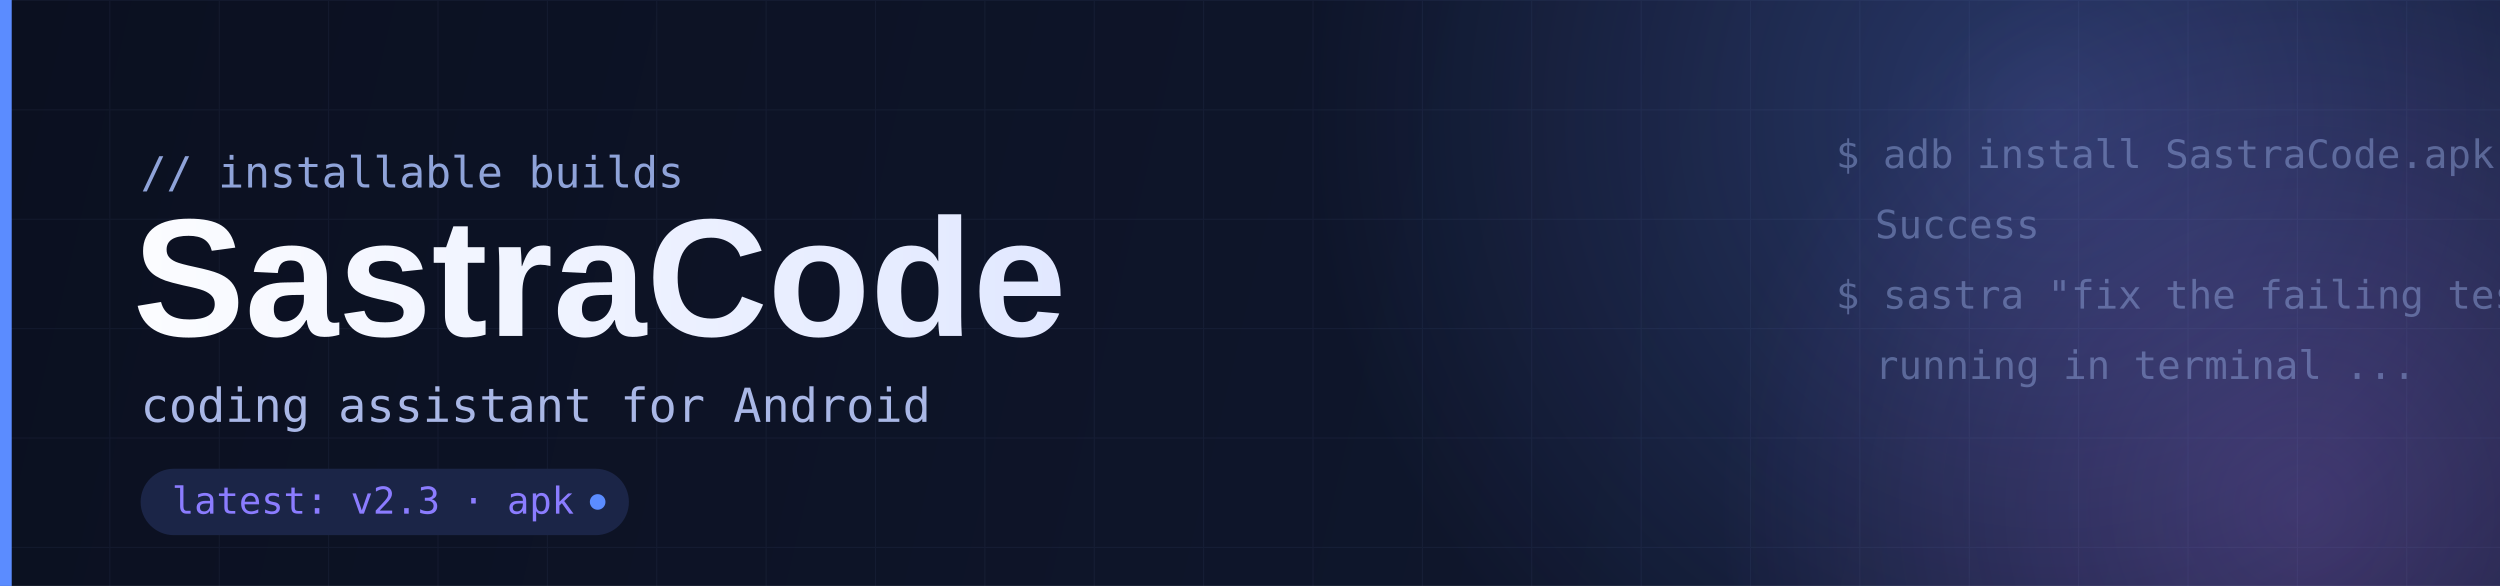
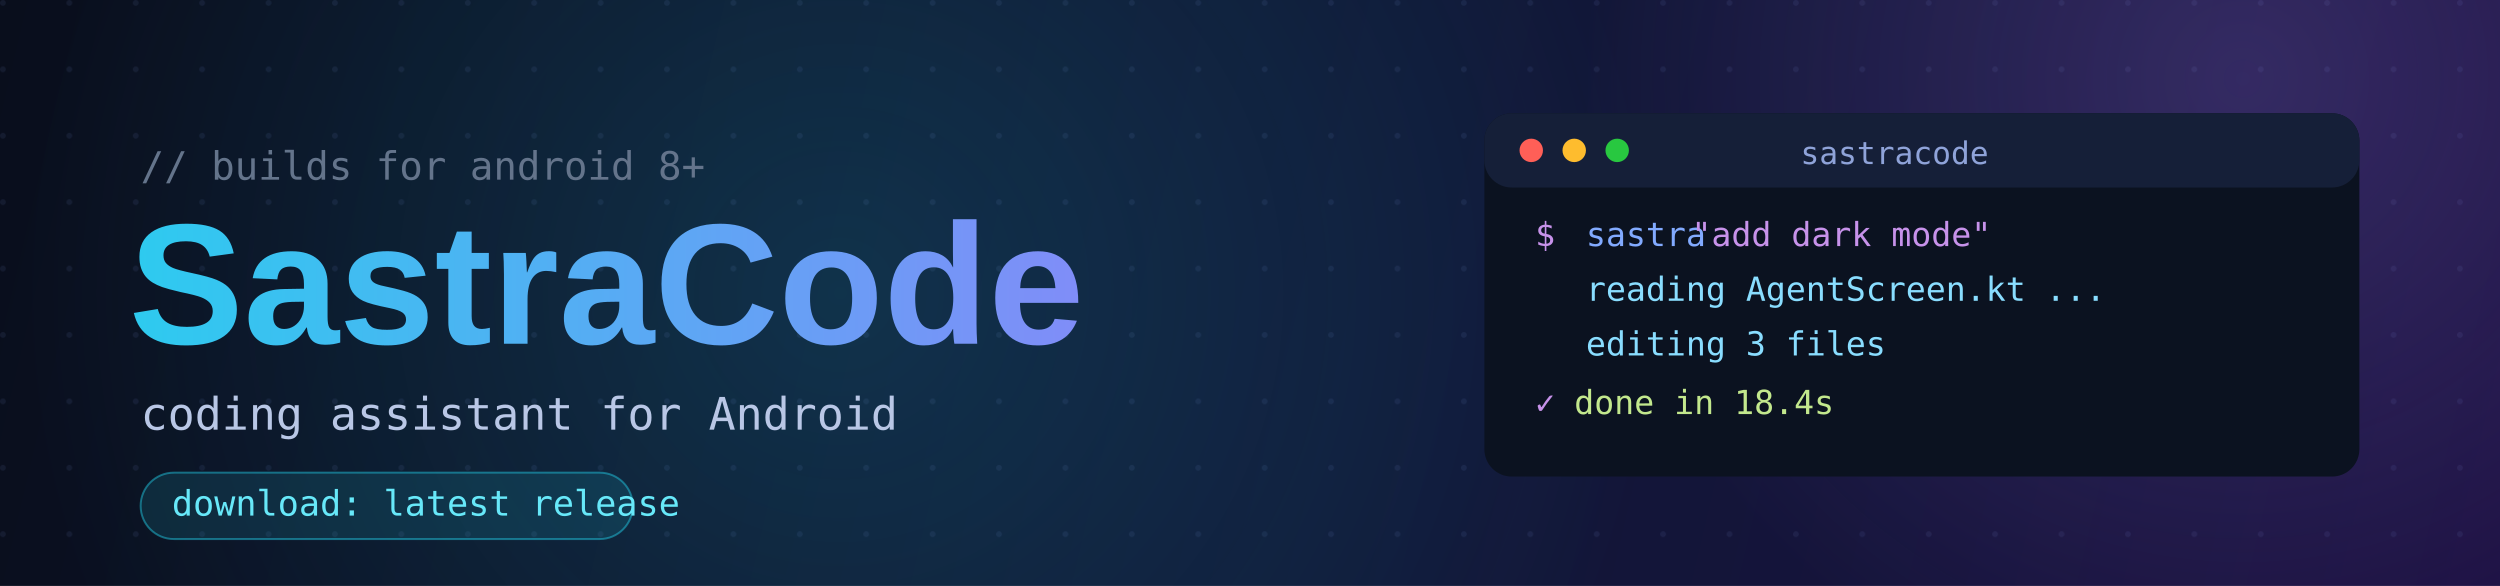
<svg xmlns="http://www.w3.org/2000/svg" width="1280" height="300" viewBox="0 0 1280 300" fill="none">
  <defs>
    <linearGradient id="bg" x1="0" y1="0" x2="1280" y2="300" gradientUnits="userSpaceOnUse">
-       <stop stop-color="#0B1020" />
-       <stop offset="1" stop-color="#111A33" />
+       <stop stop-color="#090E1C" />
+       <stop offset="0.55" stop-color="#101736" />
+       <stop offset="1" stop-color="#1B1040" />
    </linearGradient>
-     <linearGradient id="accent" x1="0" y1="0" x2="1280" y2="0" gradientUnits="userSpaceOnUse">
-       <stop stop-color="#5B8CFF" />
-       <stop offset="0.5" stop-color="#8B7CFF" />
-       <stop offset="1" stop-color="#C77DFF" />
+     <linearGradient id="wordmark" x1="0" y1="0" x2="560" y2="0" gradientUnits="userSpaceOnUse">
+       <stop stop-color="#22D3EE" />
+       <stop offset="1" stop-color="#818CF8" />
    </linearGradient>
-     <linearGradient id="name" x1="0" y1="0" x2="640" y2="0" gradientUnits="userSpaceOnUse">
-       <stop stop-color="#FFFFFF" />
-       <stop offset="1" stop-color="#DCE4FF" />
-     </linearGradient>
-     <radialGradient id="glow1" cx="0" cy="0" r="1" gradientUnits="userSpaceOnUse" gradientTransform="translate(1050 60) rotate(90) scale(380)">
-       <stop stop-color="#6C8CFF" stop-opacity="0.28" />
-       <stop offset="1" stop-color="#6C8CFF" stop-opacity="0" />
+     <radialGradient id="glowC" cx="0" cy="0" r="1" gradientUnits="userSpaceOnUse" gradientTransform="translate(430 150) rotate(0) scale(420)">
+       <stop stop-color="#22D3EE" stop-opacity="0.16" />
+       <stop offset="1" stop-color="#22D3EE" stop-opacity="0" />
    </radialGradient>
-     <radialGradient id="glow2" cx="0" cy="0" r="1" gradientUnits="userSpaceOnUse" gradientTransform="translate(1180 260) rotate(180) scale(300)">
-       <stop stop-color="#C77DFF" stop-opacity="0.22" />
-       <stop offset="1" stop-color="#C77DFF" stop-opacity="0" />
+     <radialGradient id="glowV" cx="0" cy="0" r="1" gradientUnits="userSpaceOnUse" gradientTransform="translate(1150 40) rotate(0) scale(340)">
+       <stop stop-color="#A78BFA" stop-opacity="0.20" />
+       <stop offset="1" stop-color="#A78BFA" stop-opacity="0" />
    </radialGradient>
-     <pattern id="grid" width="56" height="56" patternUnits="userSpaceOnUse">
-       <path d="M 56 0 L 0 0 0 56" fill="none" stroke="#8FA3D9" stroke-opacity="0.06" stroke-width="1" />
+     <pattern id="dots" width="34" height="34" patternUnits="userSpaceOnUse">
+       <circle cx="1.5" cy="1.5" r="1.5" fill="#7C93D4" fill-opacity="0.10" />
    </pattern>
  </defs>
  <rect width="1280" height="300" fill="url(#bg)" />
-   <rect width="1280" height="300" fill="url(#grid)" />
-   <rect width="1280" height="300" fill="url(#glow1)" />
-   <rect width="1280" height="300" fill="url(#glow2)" />
-   <rect x="0" y="0" width="6" height="300" fill="url(#accent)" />
-   <g font-family="Consolas, monospace" fill="#8FA3D9" fill-opacity="0.5">
-     <text x="940" y="86" font-size="20">$ adb install SastraCode.apk</text>
-     <text x="960" y="122" font-size="20">Success</text>
-     <text x="940" y="158" font-size="20">$ sastra "fix the failing test"</text>
-     <text x="960" y="194" font-size="20">running in terminal ...</text>
+   <rect width="1280" height="300" fill="url(#dots)" />
+   <rect width="1280" height="300" fill="url(#glowC)" />
+   <rect width="1280" height="300" fill="url(#glowV)" />
+   <g>
+     <rect x="760" y="58" width="448" height="186" rx="14" fill="#0B1220" />
+     <rect x="760" y="58" width="448" height="38" rx="14" fill="#151F38" />
+     <circle cx="784" cy="77" r="6" fill="#FF5F57" />
+     <circle cx="806" cy="77" r="6" fill="#FEBC2E" />
+     <circle cx="828" cy="77" r="6" fill="#28C840" />
+     <text x="970" y="84" font-family="Consolas, monospace" font-size="16" fill="#8FA3D9" text-anchor="middle">sastracode</text>
+     <g font-family="Consolas, monospace">
+       <text x="786" y="126" font-size="17" fill="#C792EA">$ </text>
+       <text x="812" y="126" font-size="17" fill="#82AAFF">sastra</text>
+       <text x="866" y="126" font-size="17" fill="#C792EA">"add dark mode"</text>
+       <text x="812" y="154" font-size="17" fill="#89DDFF">reading AgentScreen.kt ...</text>
+       <text x="812" y="182" font-size="17" fill="#89DDFF">editing 3 files</text>
+       <text x="786" y="212" font-size="17" fill="#C792EA">✓ </text>
+       <text x="806" y="212" font-size="17" fill="#C3E88D">done in 18.4s</text>
+     </g>
  </g>
-   <g font-family="Consolas, Consolas, monospace">
-     <text x="72" y="96" font-size="22" fill="#8FA3D9">// installable builds</text>
+   <g font-family="Consolas, monospace">
+     <text x="72" y="92" font-size="20" fill="#64748B">// builds for android 8+</text>
  </g>
-   <text x="68" y="172" font-family="Segoe UI, Arial, sans-serif" font-size="86" font-weight="700" fill="url(#name)">SastraCode</text>
-   <text x="72" y="216" font-family="Consolas, Consolas, monospace" font-size="24" fill="#A9B7E6">coding assistant for Android</text>
+   <text x="66" y="176" font-family="Segoe UI, Arial, sans-serif" font-size="88" font-weight="800" fill="url(#wordmark)">SastraCode</text>
+   <text x="72" y="220" font-family="Consolas, monospace" font-size="23" fill="#B9C7E6">coding assistant for Android</text>
  <g>
-     <rect x="72" y="240" width="250" height="34" rx="17" fill="#1B2547" />
-     <text x="88" y="263" font-family="Consolas, Consolas, monospace" font-size="19" fill="#8B7CFF">latest: v2.3 · apk</text>
-     <circle cx="306" cy="257" r="4" fill="#5B8CFF" />
+     <rect x="72" y="242" width="252" height="34" rx="17" fill="#22D3EE" fill-opacity="0.12" />
+     <rect x="72" y="242" width="252" height="34" rx="17" stroke="#22D3EE" stroke-opacity="0.45" />
+     <text x="88" y="264" font-family="Consolas, monospace" font-size="18" fill="#67E8F9">download: latest release</text>
  </g>
</svg>
